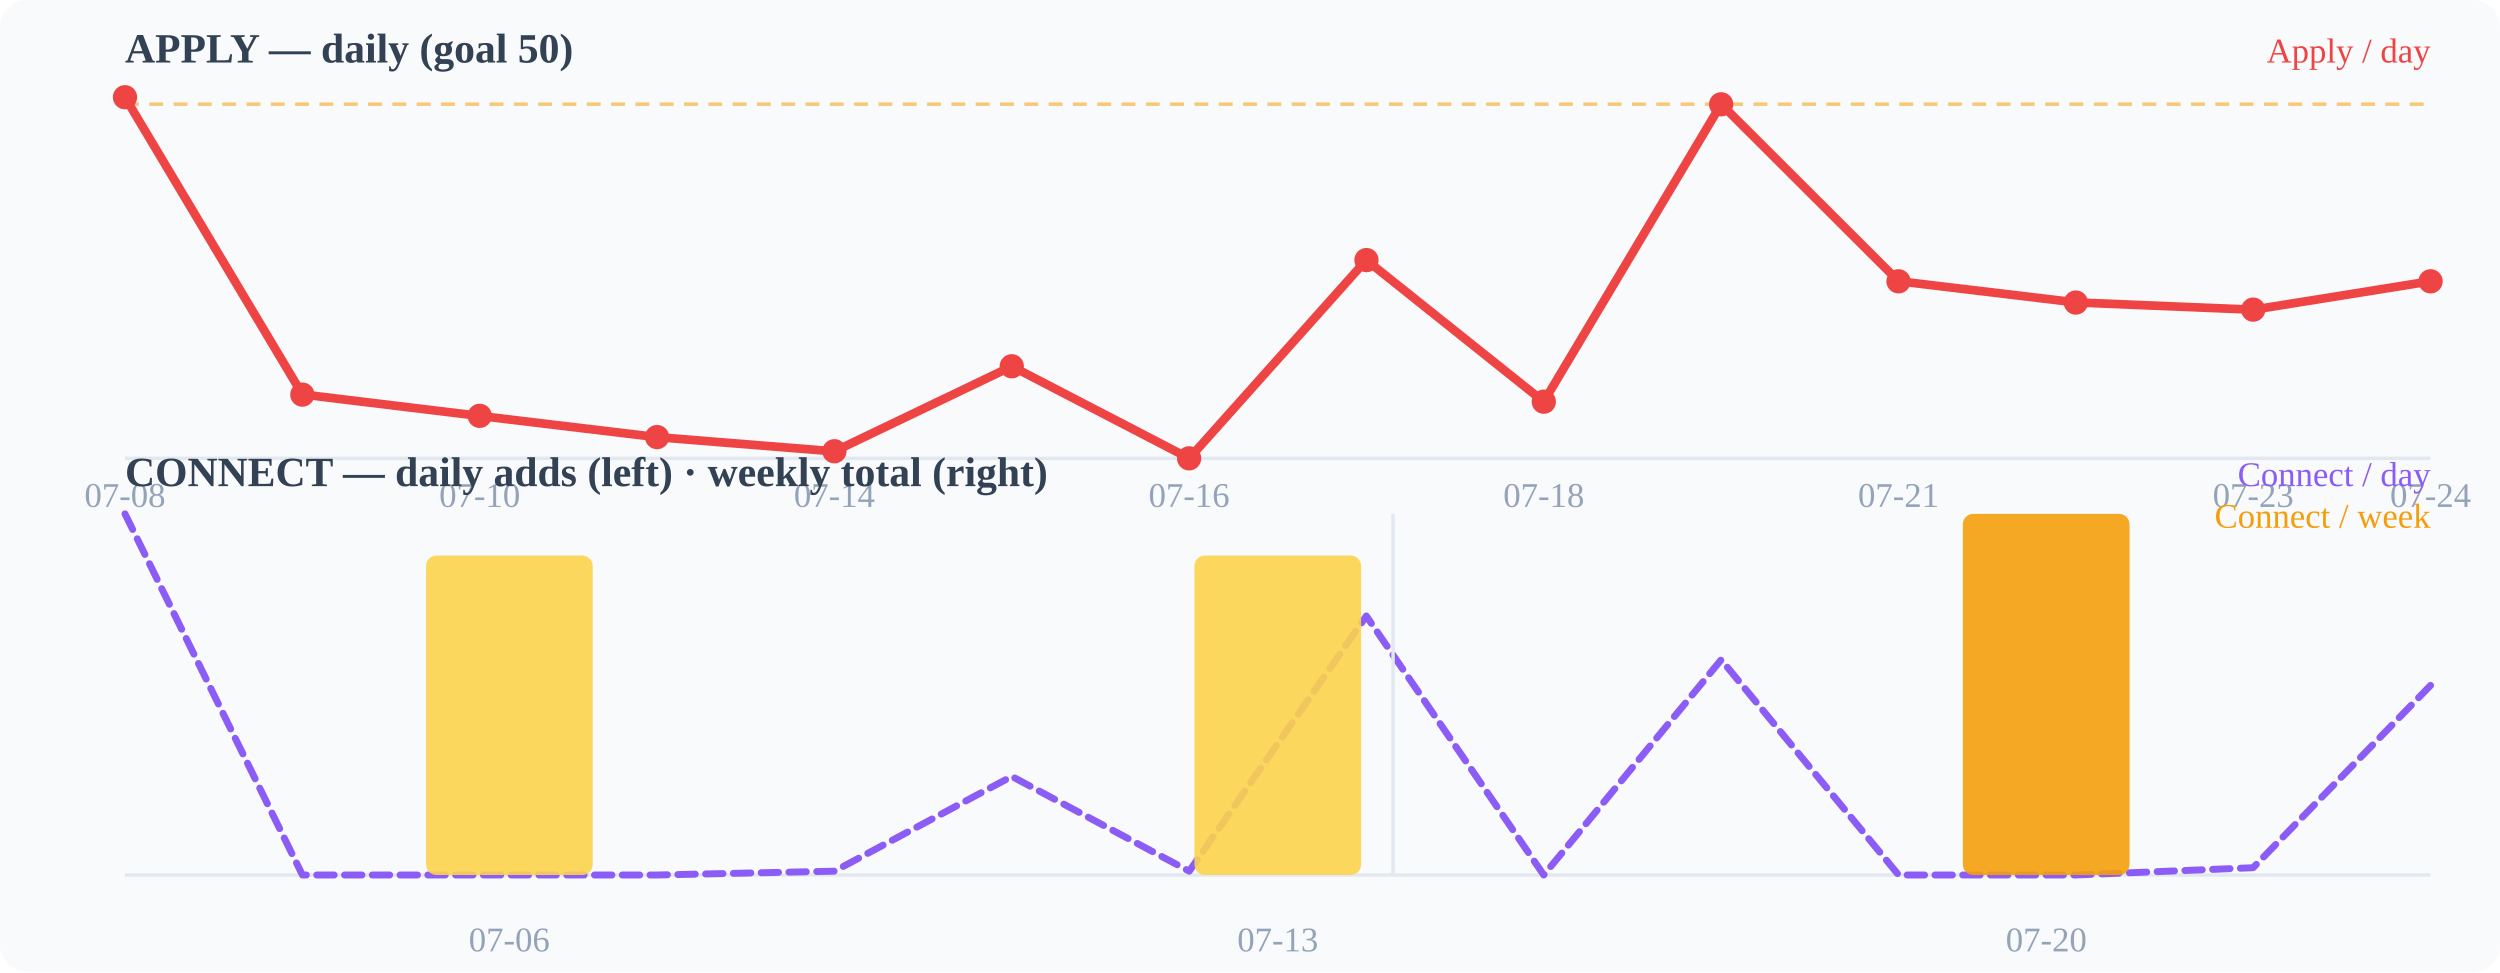
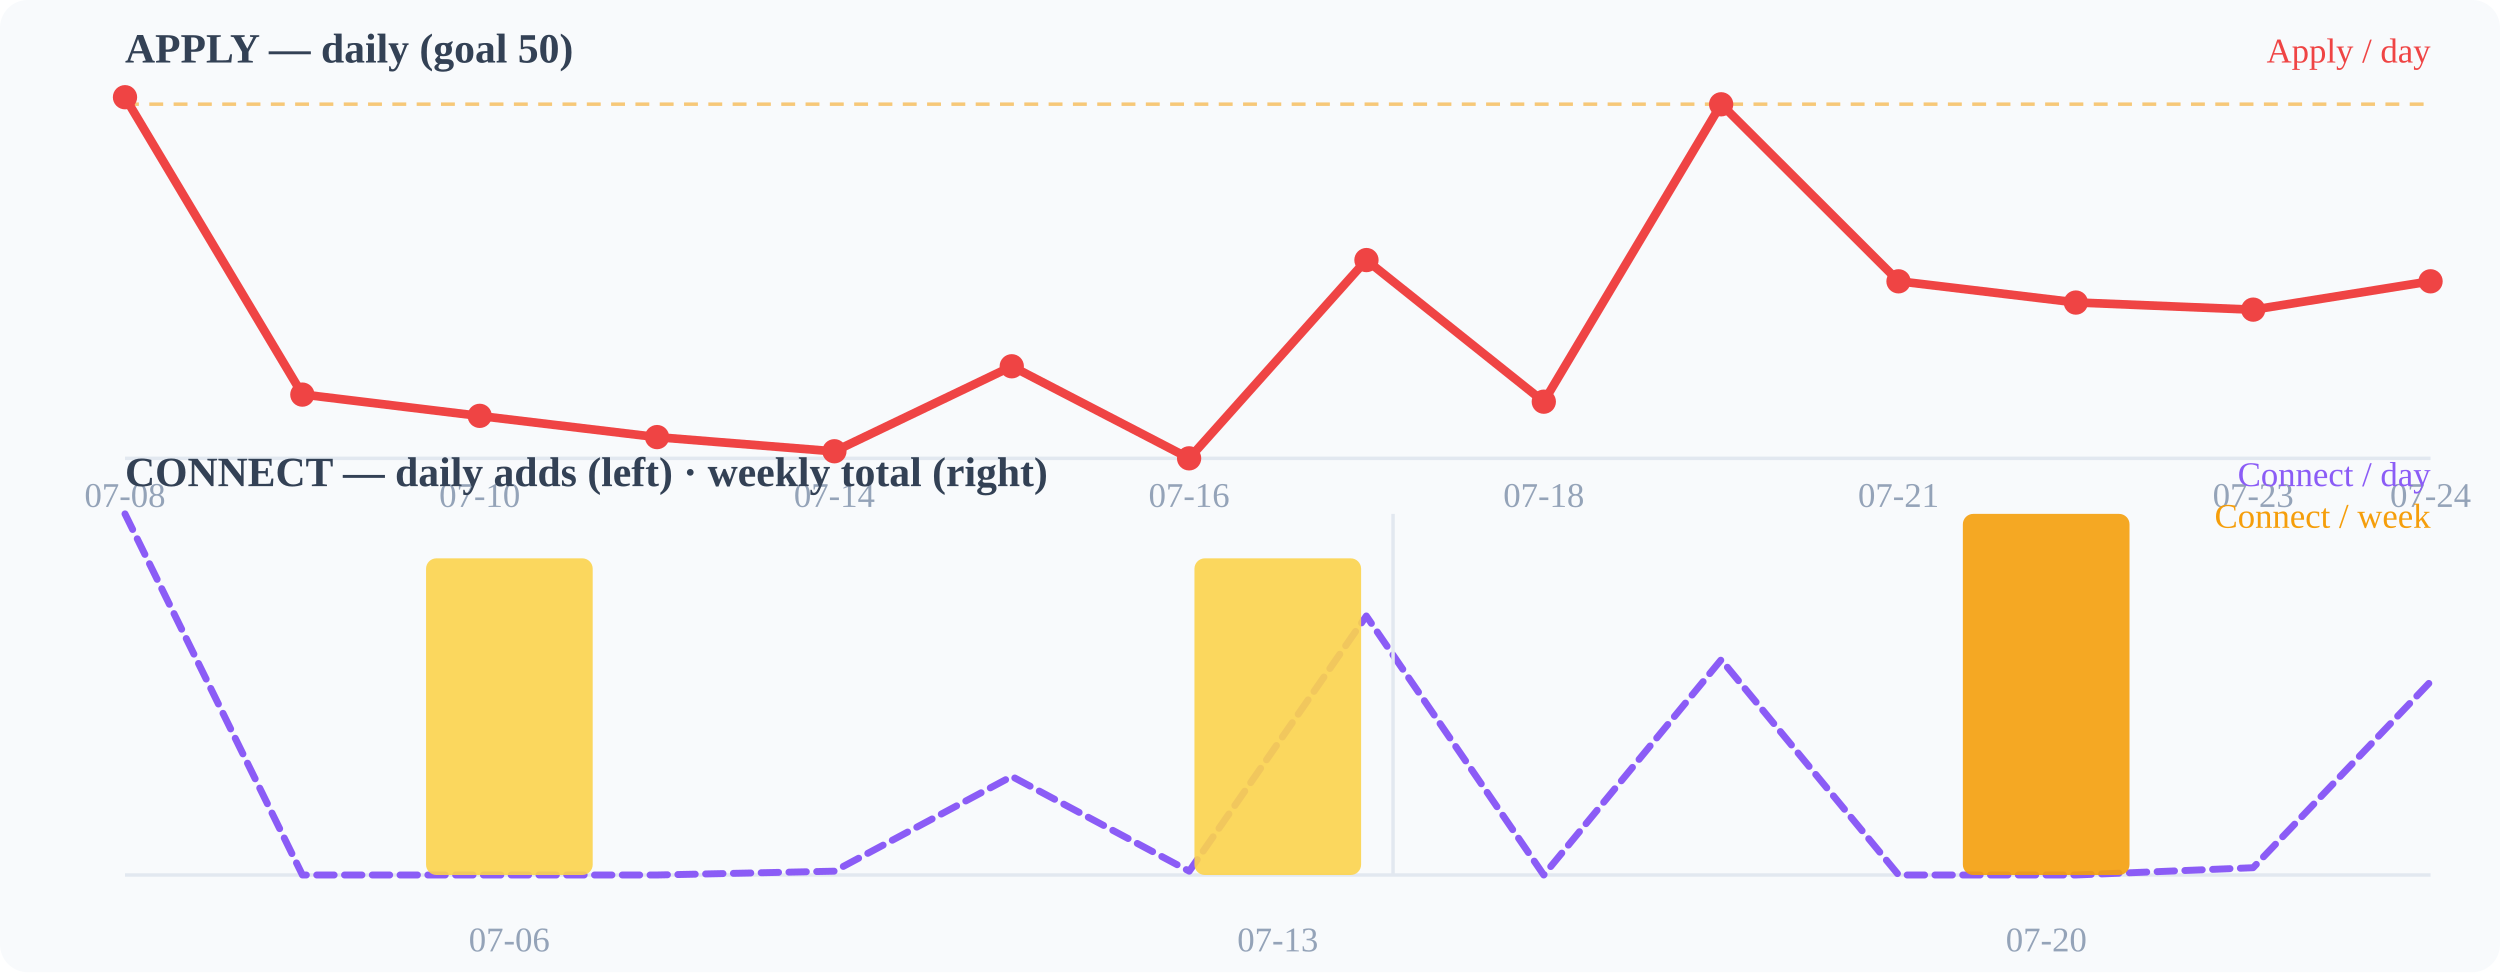
<svg xmlns="http://www.w3.org/2000/svg" width="720" height="280" viewBox="0 0 720 280">
  <rect width="720" height="280" fill="#f8fafc" rx="8" />
  <text x="36" y="18" font-size="12" font-weight="600" fill="#334155">APPLY — daily (goal 50)</text>
  <line x1="36" y1="132" x2="700" y2="132" stroke="#e2e8f0" stroke-width="1" />
  <line x1="36" y1="30.0" x2="700" y2="30.0" stroke="#f59e0b" stroke-width="1" stroke-dasharray="4 3" opacity="0.55" />
  <polyline points="36.0,28.0 87.1,113.6 138.2,119.8 189.2,125.9 240.3,130.0 291.4,105.5 342.5,132.0 393.5,74.9 444.6,115.7 495.7,30.0 546.8,81.0 597.8,87.1 648.9,89.2 700.0,81.0" fill="none" stroke="#ef4444" stroke-width="2.5" stroke-linecap="round" stroke-linejoin="round" />
  <circle cx="36" cy="28" r="3.5" fill="#ef4444" />
  <circle cx="87.077" cy="113.647" r="3.5" fill="#ef4444" />
  <circle cx="138.154" cy="119.765" r="3.5" fill="#ef4444" />
  <circle cx="189.231" cy="125.882" r="3.5" fill="#ef4444" />
  <circle cx="240.308" cy="129.961" r="3.5" fill="#ef4444" />
  <circle cx="291.385" cy="105.49" r="3.5" fill="#ef4444" />
  <circle cx="342.462" cy="132" r="3.5" fill="#ef4444" />
  <circle cx="393.538" cy="74.902" r="3.5" fill="#ef4444" />
  <circle cx="444.615" cy="115.686" r="3.5" fill="#ef4444" />
  <circle cx="495.692" cy="30.039" r="3.5" fill="#ef4444" />
  <circle cx="546.769" cy="81.02" r="3.5" fill="#ef4444" />
  <circle cx="597.846" cy="87.137" r="3.5" fill="#ef4444" />
  <circle cx="648.923" cy="89.176" r="3.5" fill="#ef4444" />
  <circle cx="700" cy="81.02" r="3.5" fill="#ef4444" />
  <text x="36" y="146" font-size="10" fill="#94a3b8" text-anchor="middle">07-08</text>
  <text x="138.154" y="146" font-size="10" fill="#94a3b8" text-anchor="middle">07-10</text>
  <text x="240.308" y="146" font-size="10" fill="#94a3b8" text-anchor="middle">07-14</text>
  <text x="342.462" y="146" font-size="10" fill="#94a3b8" text-anchor="middle">07-16</text>
  <text x="444.615" y="146" font-size="10" fill="#94a3b8" text-anchor="middle">07-18</text>
  <text x="546.769" y="146" font-size="10" fill="#94a3b8" text-anchor="middle">07-21</text>
  <text x="648.923" y="146" font-size="10" fill="#94a3b8" text-anchor="middle">07-23</text>
  <text x="700" y="146" font-size="10" fill="#94a3b8" text-anchor="middle">07-24</text>
  <text x="36" y="140" font-size="12" font-weight="600" fill="#334155">CONNECT — daily adds (left) · weekly total (right)</text>
  <line x1="36" y1="252" x2="700" y2="252" stroke="#e2e8f0" stroke-width="1" />
-   <polyline points="36.0,148.0 87.1,252.0 138.2,252.0 189.2,252.0 240.3,250.9 291.4,223.6 342.5,250.9 393.5,177.4 444.6,252.0 495.7,190.0 546.8,252.0 597.8,252.0 648.9,249.9 700.0,197.4" fill="none" stroke="#8b5cf6" stroke-width="2" stroke-linecap="round" stroke-linejoin="round" stroke-dasharray="5 3" />
-   <rect x="122.7" y="160.0" width="48" height="92.0" rx="3" fill="#fcd34d" opacity="0.9" />
-   <rect x="344.0" y="160.0" width="48" height="92.0" rx="3" fill="#fcd34d" opacity="0.9" />
+   <polyline points="36.0,148.0 87.1,252.0 138.2,252.0 189.2,252.0 240.3,250.9 291.4,223.6 342.5,250.9 393.5,177.4 444.6,252.0 495.7,190.0 546.8,252.0 597.8,252.0 648.9,249.9 700.0,196.3" fill="none" stroke="#8b5cf6" stroke-width="2" stroke-linecap="round" stroke-linejoin="round" stroke-dasharray="5 3" />
+   <rect x="122.7" y="160.8" width="48" height="91.2" rx="3" fill="#fcd34d" opacity="0.9" />
+   <rect x="344.0" y="160.8" width="48" height="91.2" rx="3" fill="#fcd34d" opacity="0.9" />
  <rect x="565.3" y="148.0" width="48" height="104.0" rx="3" fill="#f59e0b" opacity="0.9" />
  <line x1="401.2" y1="148" x2="401.2" y2="252" stroke="#e2e8f0" stroke-width="1" />
  <text x="146.667" y="274" font-size="10" fill="#94a3b8" text-anchor="middle">07-06</text>
  <text x="368" y="274" font-size="10" fill="#94a3b8" text-anchor="middle">07-13</text>
  <text x="589.333" y="274" font-size="10" fill="#94a3b8" text-anchor="middle">07-20</text>
  <text x="700" y="18" font-size="10" fill="#ef4444" text-anchor="end">Apply / day</text>
  <text x="700" y="140" font-size="10" fill="#8b5cf6" text-anchor="end">Connect / day</text>
  <text x="700" y="152" font-size="10" fill="#f59e0b" text-anchor="end">Connect / week</text>
</svg>
